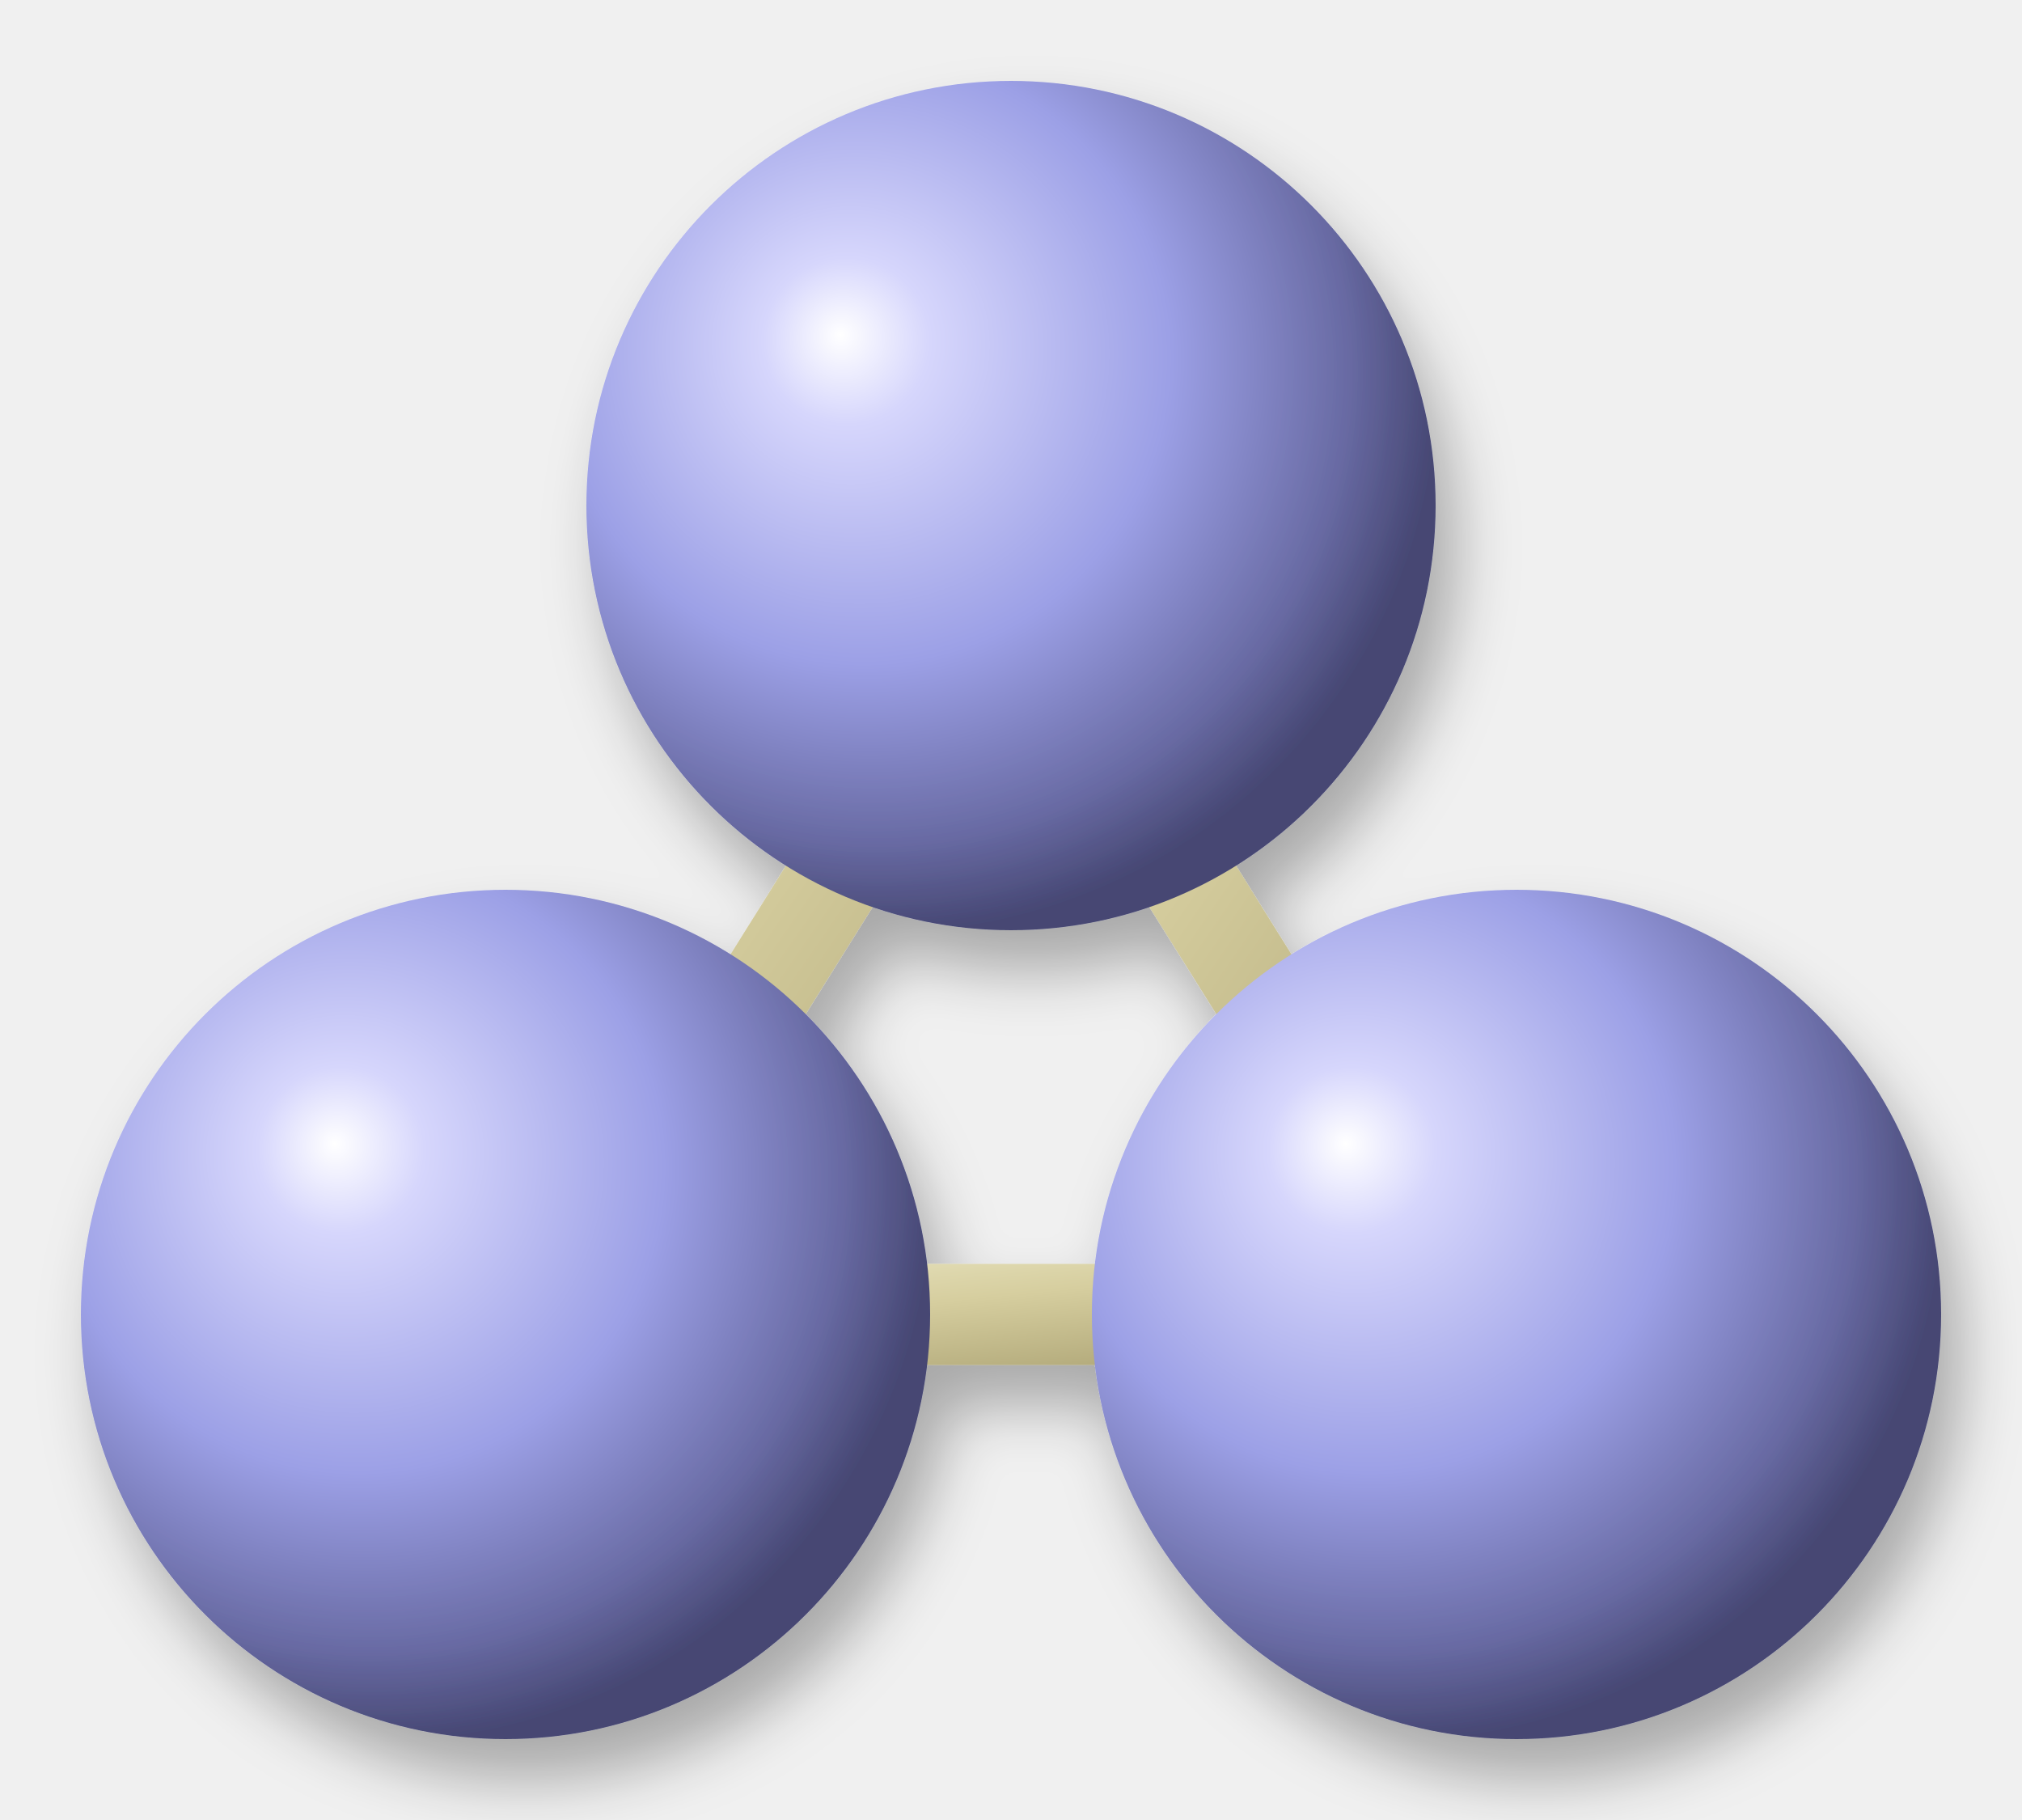
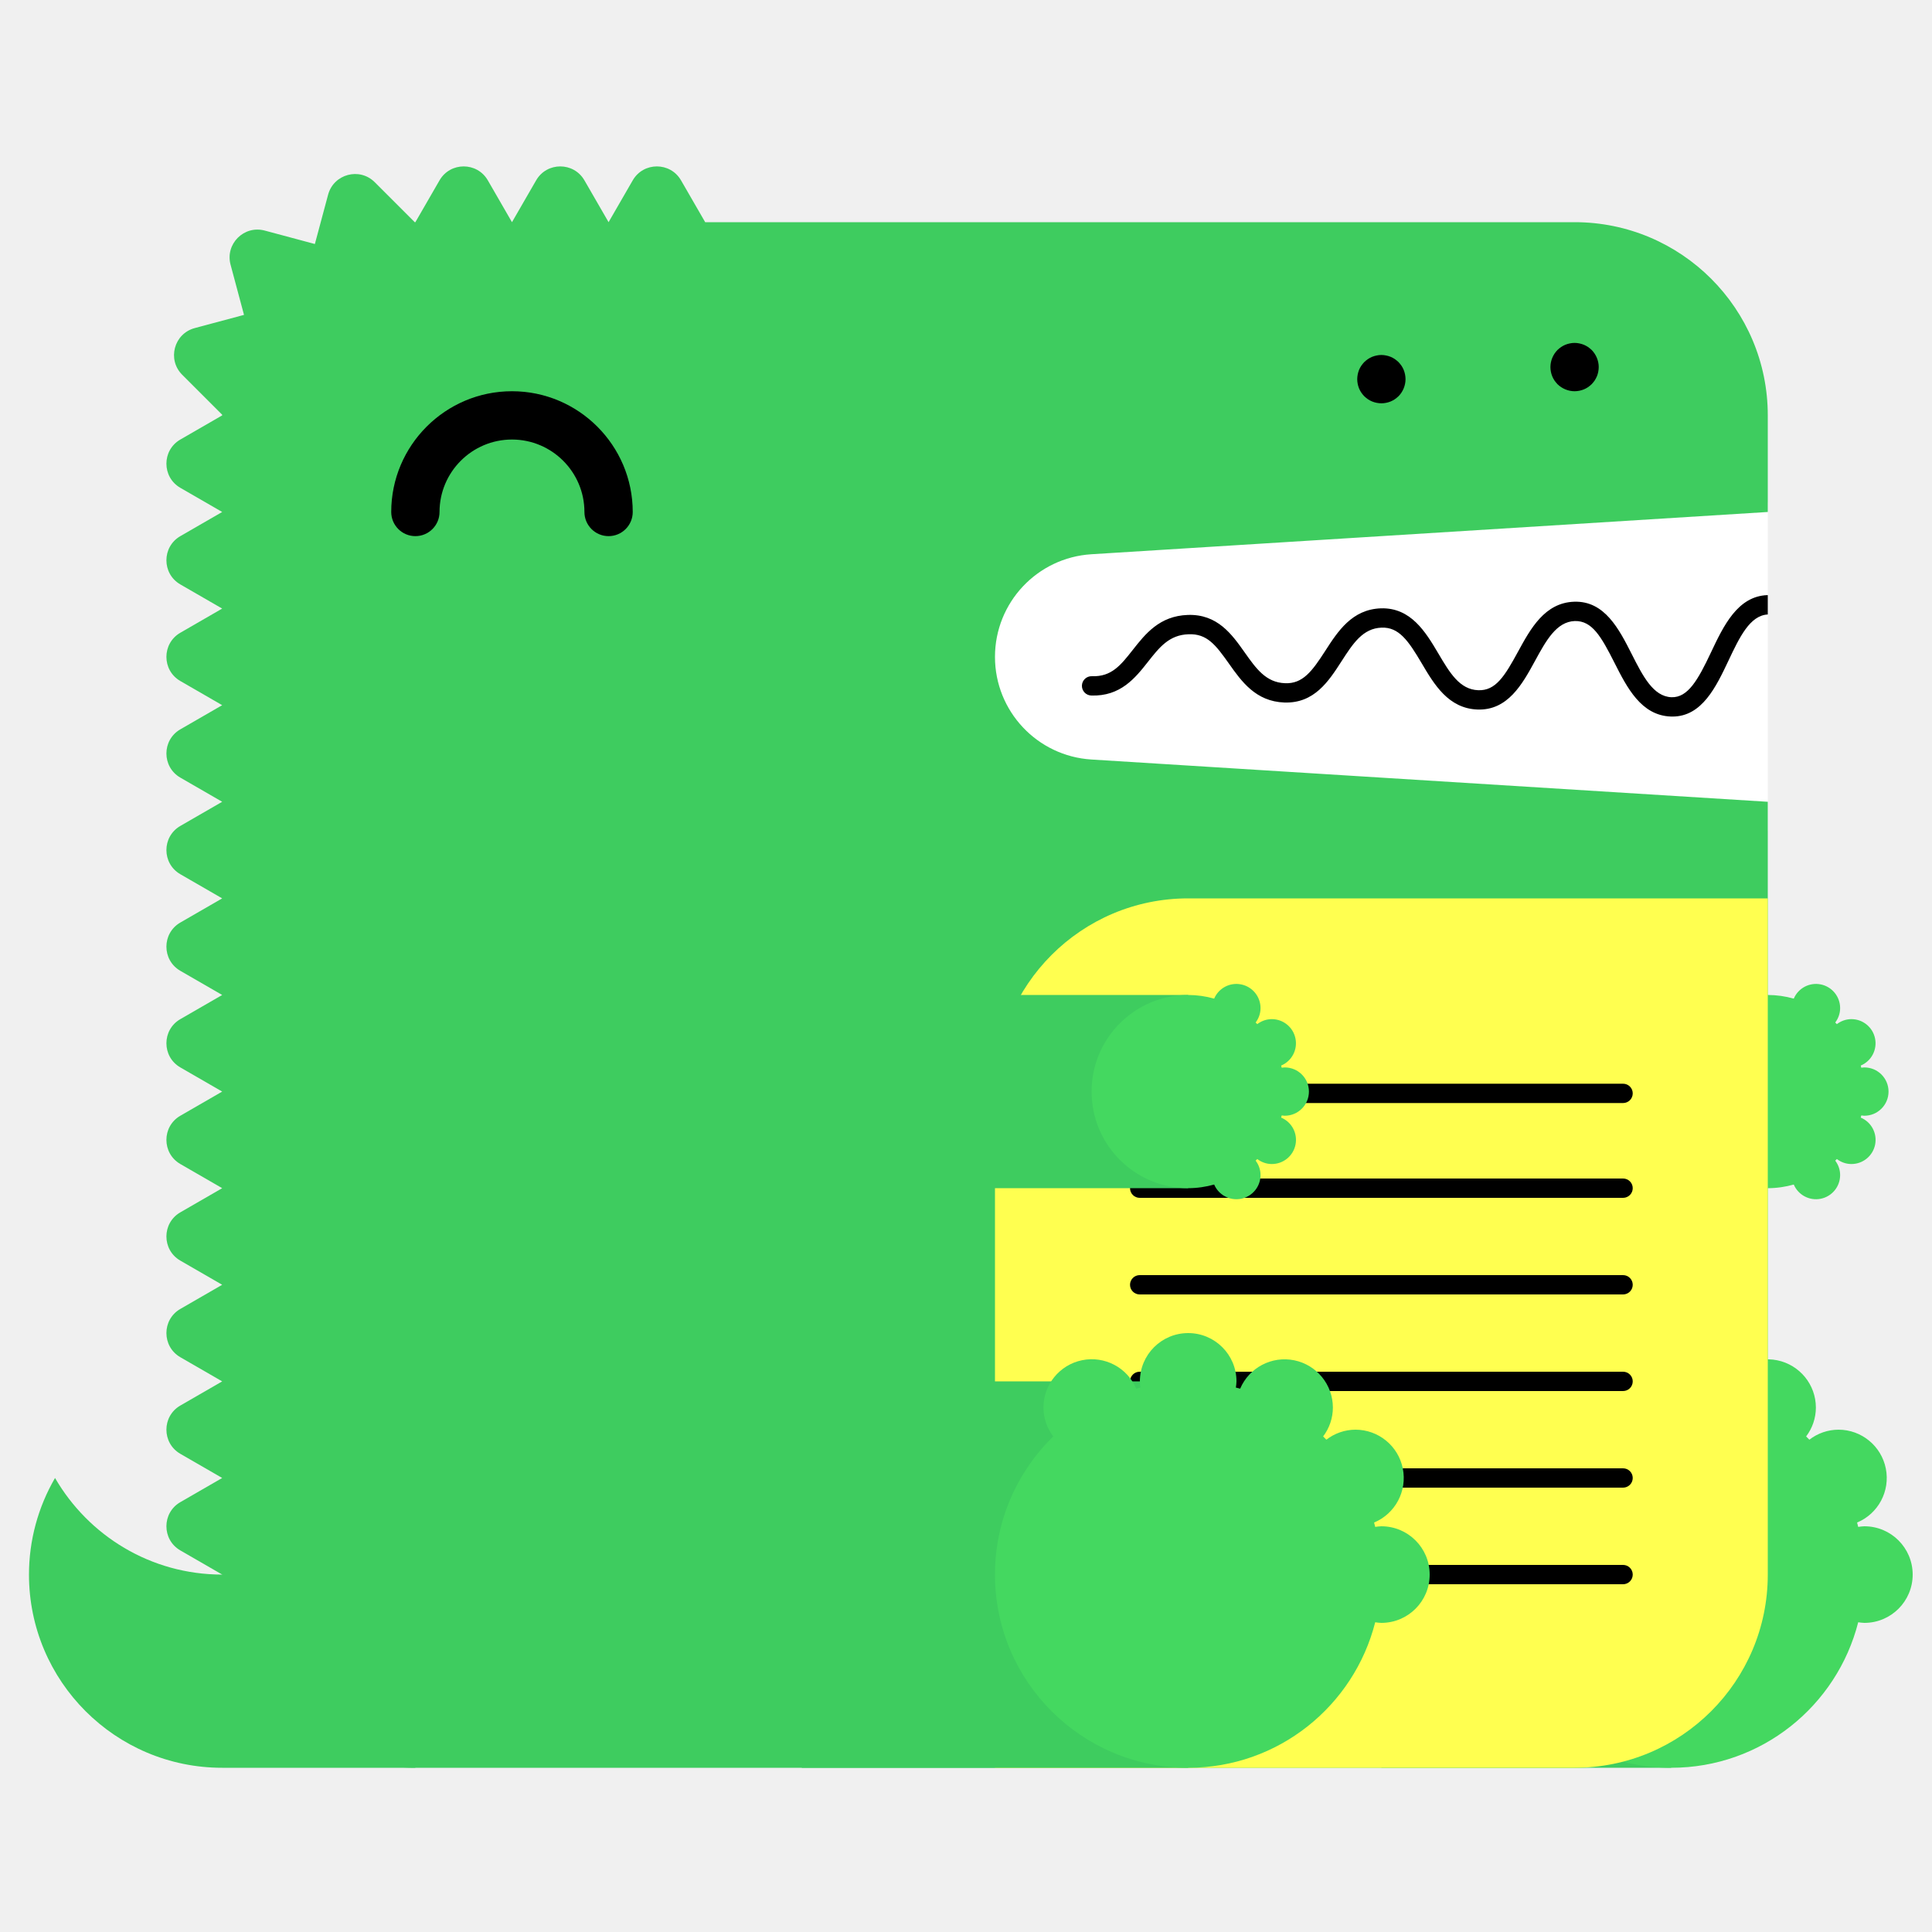
- <svg xmlns="http://www.w3.org/2000/svg" viewBox="0 0 200 180" width="100%" height="100%">
-   <defs>
-     <linearGradient id="bondGrad" x1="0%" y1="0%" x2="100%" y2="100%">
-       <stop offset="0%" stop-color="#EBE7C5" />
-       <stop offset="40%" stop-color="#D6CE9F" />
-       <stop offset="100%" stop-color="#A39A6B" />
-     </linearGradient>
-     <radialGradient id="sphereGrad" cx="35%" cy="35%" r="65%" fx="30%" fy="30%">
-       <stop offset="0%" stop-color="#FFFFFF" />
-       <stop offset="15%" stop-color="#D6D6FC" />
-       <stop offset="55%" stop-color="#9CA0E6" />
-       <stop offset="85%" stop-color="#686AA3" />
-       <stop offset="100%" stop-color="#464773" />
-     </radialGradient>
-     <filter id="dropShadow" x="-10%" y="-10%" width="130%" height="130%">
-       <feDropShadow dx="2" dy="4" stdDeviation="3" flood-color="#000000" flood-opacity="0.3" />
-     </filter>
-   </defs>
-   <g filter="url(#dropShadow)">
-     <polygon points="100,50 50,130 58,135 108,55" fill="url(#bondGrad)" />
-     <polygon points="100,50 150,130 142,135 92,55" fill="url(#bondGrad)" />
-     <rect x="50" y="125" width="100" height="10" fill="url(#bondGrad)" />
-     <circle cx="100" cy="50" r="42" fill="url(#sphereGrad)" />
-     <circle cx="50" cy="130" r="42" fill="url(#sphereGrad)" />
-     <circle cx="150" cy="130" r="42" fill="url(#sphereGrad)" />
+ <svg xmlns="http://www.w3.org/2000/svg" width="200" height="200" viewBox="0 0 200 200">
+   <g fill="none" fill-rule="evenodd">
+     <path fill="#FFF" d="M99 52h84v34H99z" />
+     <path d="M23 163c-7.398 0-13.843-4.027-17.303-10A19.886 19.886 0 0 0 3 163c0 11.046 8.954 20 20 20h20v-20H23z" fill="#3ECC5F" />
+     <path d="M112.98 57.376L183 53V43c0-11.046-8.954-20-20-20H73l-2.5-4.33c-1.112-1.925-3.889-1.925-5 0L63 23l-2.5-4.33c-1.111-1.925-3.889-1.925-5 0L53 23l-2.5-4.33c-1.111-1.925-3.889-1.925-5 0L43 23c-.022 0-.042.003-.065.003l-4.142-4.141c-1.57-1.571-4.252-.853-4.828 1.294l-1.369 5.104-5.192-1.392c-2.148-.575-4.111 1.389-3.535 3.536l1.39 5.193-5.102 1.367c-2.148.576-2.867 3.259-1.296 4.83l4.142 4.142c0 .021-.003.042-.003.064l-4.33 2.5c-1.925 1.111-1.925 3.889 0 5L23 53l-4.33 2.5c-1.925 1.111-1.925 3.889 0 5L23 63l-4.33 2.5c-1.925 1.111-1.925 3.889 0 5L23 73l-4.33 2.5c-1.925 1.111-1.925 3.889 0 5L23 83l-4.33 2.5c-1.925 1.111-1.925 3.889 0 5L23 93l-4.33 2.5c-1.925 1.111-1.925 3.889 0 5L23 103l-4.33 2.5c-1.925 1.111-1.925 3.889 0 5L23 113l-4.33 2.5c-1.925 1.111-1.925 3.889 0 5L23 123l-4.33 2.5c-1.925 1.111-1.925 3.889 0 5L23 133l-4.33 2.5c-1.925 1.111-1.925 3.889 0 5L23 143l-4.33 2.5c-1.925 1.111-1.925 3.889 0 5L23 153l-4.33 2.5c-1.925 1.111-1.925 3.889 0 5L23 163c0 11.046 8.954 20 20 20h120c11.046 0 20-8.954 20-20V83l-70.02-4.376A10.645 10.645 0 0 1 103 68c0-5.621 4.37-10.273 9.98-10.624" fill="#3ECC5F" />
+     <path fill="#3ECC5F" d="M143 183h30v-40h-30z" />
+     <path d="M193 158c-.219 0-.428.037-.639.064-.038-.15-.074-.301-.116-.451A5 5 0 0 0 190.32 148a4.96 4.96 0 0 0-3.016 1.036 26.531 26.531 0 0 0-.335-.336 4.955 4.955 0 0 0 1.011-2.987 5 5 0 0 0-9.599-1.959c-.148-.042-.297-.077-.445-.115.027-.211.064-.42.064-.639a5 5 0 0 0-5-5 5 5 0 0 0-5 5c0 .219.037.428.064.639-.148.038-.297.073-.445.115a4.998 4.998 0 0 0-9.599 1.959c0 1.125.384 2.151 1.011 2.987-3.717 3.632-6.031 8.693-6.031 14.3 0 11.046 8.954 20 20 20 9.339 0 17.16-6.41 19.361-15.064.211.027.42.064.639.064a5 5 0 0 0 5-5 5 5 0 0 0-5-5" fill="#44D860" />
+     <path fill="#3ECC5F" d="M153 123h30v-20h-30z" />
+     <path d="M193 115.5a2.5 2.5 0 1 0 0-5c-.109 0-.214.019-.319.032-.02-.075-.037-.15-.058-.225a2.501 2.501 0 0 0-.963-4.807c-.569 0-1.088.197-1.508.518a6.653 6.653 0 0 0-.168-.168c.314-.417.506-.931.506-1.494a2.5 2.5 0 0 0-4.8-.979A9.987 9.987 0 0 0 183 103c-5.522 0-10 4.478-10 10s4.478 10 10 10c.934 0 1.833-.138 2.69-.377a2.5 2.5 0 0 0 4.8-.979c0-.563-.192-1.077-.506-1.494.057-.055.113-.111.168-.168.42.321.939.518 1.508.518a2.5 2.5 0 0 0 .963-4.807c.021-.074.038-.15.058-.225.105.013.21.032.319.032" fill="#44D860" />
+     <path d="M63 55.5a2.5 2.5 0 0 1-2.5-2.5c0-4.136-3.364-7.5-7.5-7.5s-7.5 3.364-7.5 7.5a2.5 2.5 0 1 1-5 0c0-6.893 5.607-12.5 12.5-12.5S65.5 46.107 65.5 53a2.5 2.5 0 0 1-2.5 2.5" fill="#000" />
+     <path d="M103 183h60c11.046 0 20-8.954 20-20V93h-60c-11.046 0-20 8.954-20 20v70z" fill="#FFFF50" />
+     <path d="M168.02 124h-50.04a1 1 0 1 1 0-2h50.04a1 1 0 1 1 0 2m0 20h-50.04a1 1 0 1 1 0-2h50.04a1 1 0 1 1 0 2m0 20h-50.04a1 1 0 1 1 0-2h50.04a1 1 0 1 1 0 2m0-49.814h-50.04a1 1 0 1 1 0-2h50.04a1 1 0 1 1 0 2m0 19.814h-50.04a1 1 0 1 1 0-2h50.04a1 1 0 1 1 0 2m0 20h-50.04a1 1 0 1 1 0-2h50.04a1 1 0 1 1 0 2M183 61.611c-.012 0-.022-.006-.034-.005-3.09.105-4.552 3.196-5.842 5.923-1.346 2.85-2.387 4.703-4.093 4.647-1.889-.068-2.969-2.202-4.113-4.46-1.314-2.594-2.814-5.536-5.963-5.426-3.046.104-4.513 2.794-5.807 5.167-1.377 2.528-2.314 4.065-4.121 3.994-1.927-.07-2.951-1.805-4.136-3.813-1.321-2.236-2.848-4.75-5.936-4.664-2.994.103-4.465 2.385-5.763 4.4-1.373 2.13-2.335 3.428-4.165 3.351-1.973-.07-2.992-1.51-4.171-3.177-1.324-1.873-2.816-3.993-5.895-3.89-2.928.1-4.399 1.97-5.696 3.618-1.232 1.564-2.194 2.802-4.229 2.724a1 1 0 0 0-.072 2c3.017.101 4.545-1.8 5.872-3.487 1.177-1.496 2.193-2.787 4.193-2.855 1.926-.082 2.829 1.115 4.195 3.045 1.297 1.834 2.769 3.914 5.731 4.021 3.103.104 4.596-2.215 5.918-4.267 1.182-1.834 2.202-3.417 4.15-3.484 1.793-.067 2.769 1.35 4.145 3.681 1.297 2.197 2.766 4.686 5.787 4.796 3.125.108 4.634-2.62 5.949-5.035 1.139-2.088 2.214-4.06 4.119-4.126 1.793-.042 2.728 1.595 4.111 4.33 1.292 2.553 2.757 5.445 5.825 5.556l.169.003c3.064 0 4.518-3.075 5.805-5.794 1.139-2.41 2.217-4.68 4.067-4.773v-2z" fill="#000" />
+     <path fill="#3ECC5F" d="M83 183h40v-40H83z" />
+     <path d="M143 158c-.219 0-.428.037-.639.064-.038-.15-.074-.301-.116-.451A5 5 0 0 0 140.32 148a4.96 4.96 0 0 0-3.016 1.036 26.531 26.531 0 0 0-.335-.336 4.955 4.955 0 0 0 1.011-2.987 5 5 0 0 0-9.599-1.959c-.148-.042-.297-.077-.445-.115.027-.211.064-.42.064-.639a5 5 0 0 0-5-5 5 5 0 0 0-5 5c0 .219.037.428.064.639-.148.038-.297.073-.445.115a4.998 4.998 0 0 0-9.599 1.959c0 1.125.384 2.151 1.011 2.987-3.717 3.632-6.031 8.693-6.031 14.3 0 11.046 8.954 20 20 20 9.339 0 17.16-6.41 19.361-15.064.211.027.42.064.639.064a5 5 0 0 0 5-5 5 5 0 0 0-5-5" fill="#44D860" />
+     <path fill="#3ECC5F" d="M83 123h40v-20H83z" />
+     <path d="M133 115.5a2.5 2.5 0 1 0 0-5c-.109 0-.214.019-.319.032-.02-.075-.037-.15-.058-.225a2.501 2.501 0 0 0-.963-4.807c-.569 0-1.088.197-1.508.518a6.653 6.653 0 0 0-.168-.168c.314-.417.506-.931.506-1.494a2.5 2.5 0 0 0-4.8-.979A9.987 9.987 0 0 0 123 103c-5.522 0-10 4.478-10 10s4.478 10 10 10c.934 0 1.833-.138 2.69-.377a2.5 2.5 0 0 0 4.8-.979c0-.563-.192-1.077-.506-1.494.057-.055.113-.111.168-.168.42.321.939.518 1.508.518a2.5 2.5 0 0 0 .963-4.807c.021-.074.038-.15.058-.225.105.013.21.032.319.032" fill="#44D860" />
+     <path d="M143 41.75c-.16 0-.33-.02-.49-.05a2.52 2.52 0 0 1-.47-.14c-.15-.06-.29-.14-.431-.23-.13-.09-.259-.2-.38-.31-.109-.12-.219-.24-.309-.38s-.17-.28-.231-.43a2.619 2.619 0 0 1-.189-.96c0-.16.02-.33.05-.49.03-.16.08-.31.139-.47.061-.15.141-.29.231-.43.09-.13.2-.26.309-.38.121-.11.25-.22.38-.31.141-.09.281-.17.431-.23.149-.06.31-.11.47-.14.32-.07.65-.07.98 0 .159.03.32.08.47.14.149.06.29.14.43.23.13.09.259.2.38.31.11.12.22.25.31.38.09.14.17.28.23.43.06.16.11.31.14.47.029.16.05.33.05.49 0 .66-.271 1.31-.73 1.77-.121.11-.25.22-.38.31-.14.09-.281.17-.43.23a2.565 2.565 0 0 1-.96.19m20-1.25c-.66 0-1.3-.27-1.771-.73a3.802 3.802 0 0 1-.309-.38c-.09-.14-.17-.28-.231-.43a2.619 2.619 0 0 1-.189-.96c0-.66.27-1.3.729-1.77.121-.11.25-.22.38-.31.141-.09.281-.17.431-.23.149-.06.31-.11.47-.14.32-.07.66-.07.98 0 .159.03.32.08.47.14.149.06.29.14.43.23.13.09.259.2.38.31.459.47.73 1.11.73 1.77 0 .16-.021.33-.05.49-.03.16-.08.32-.14.47-.07.15-.14.29-.23.43-.09.13-.2.26-.31.38-.121.11-.25.22-.38.31-.14.09-.281.17-.43.23a2.565 2.565 0 0 1-.96.19" fill="#000" />
  </g>
</svg>
